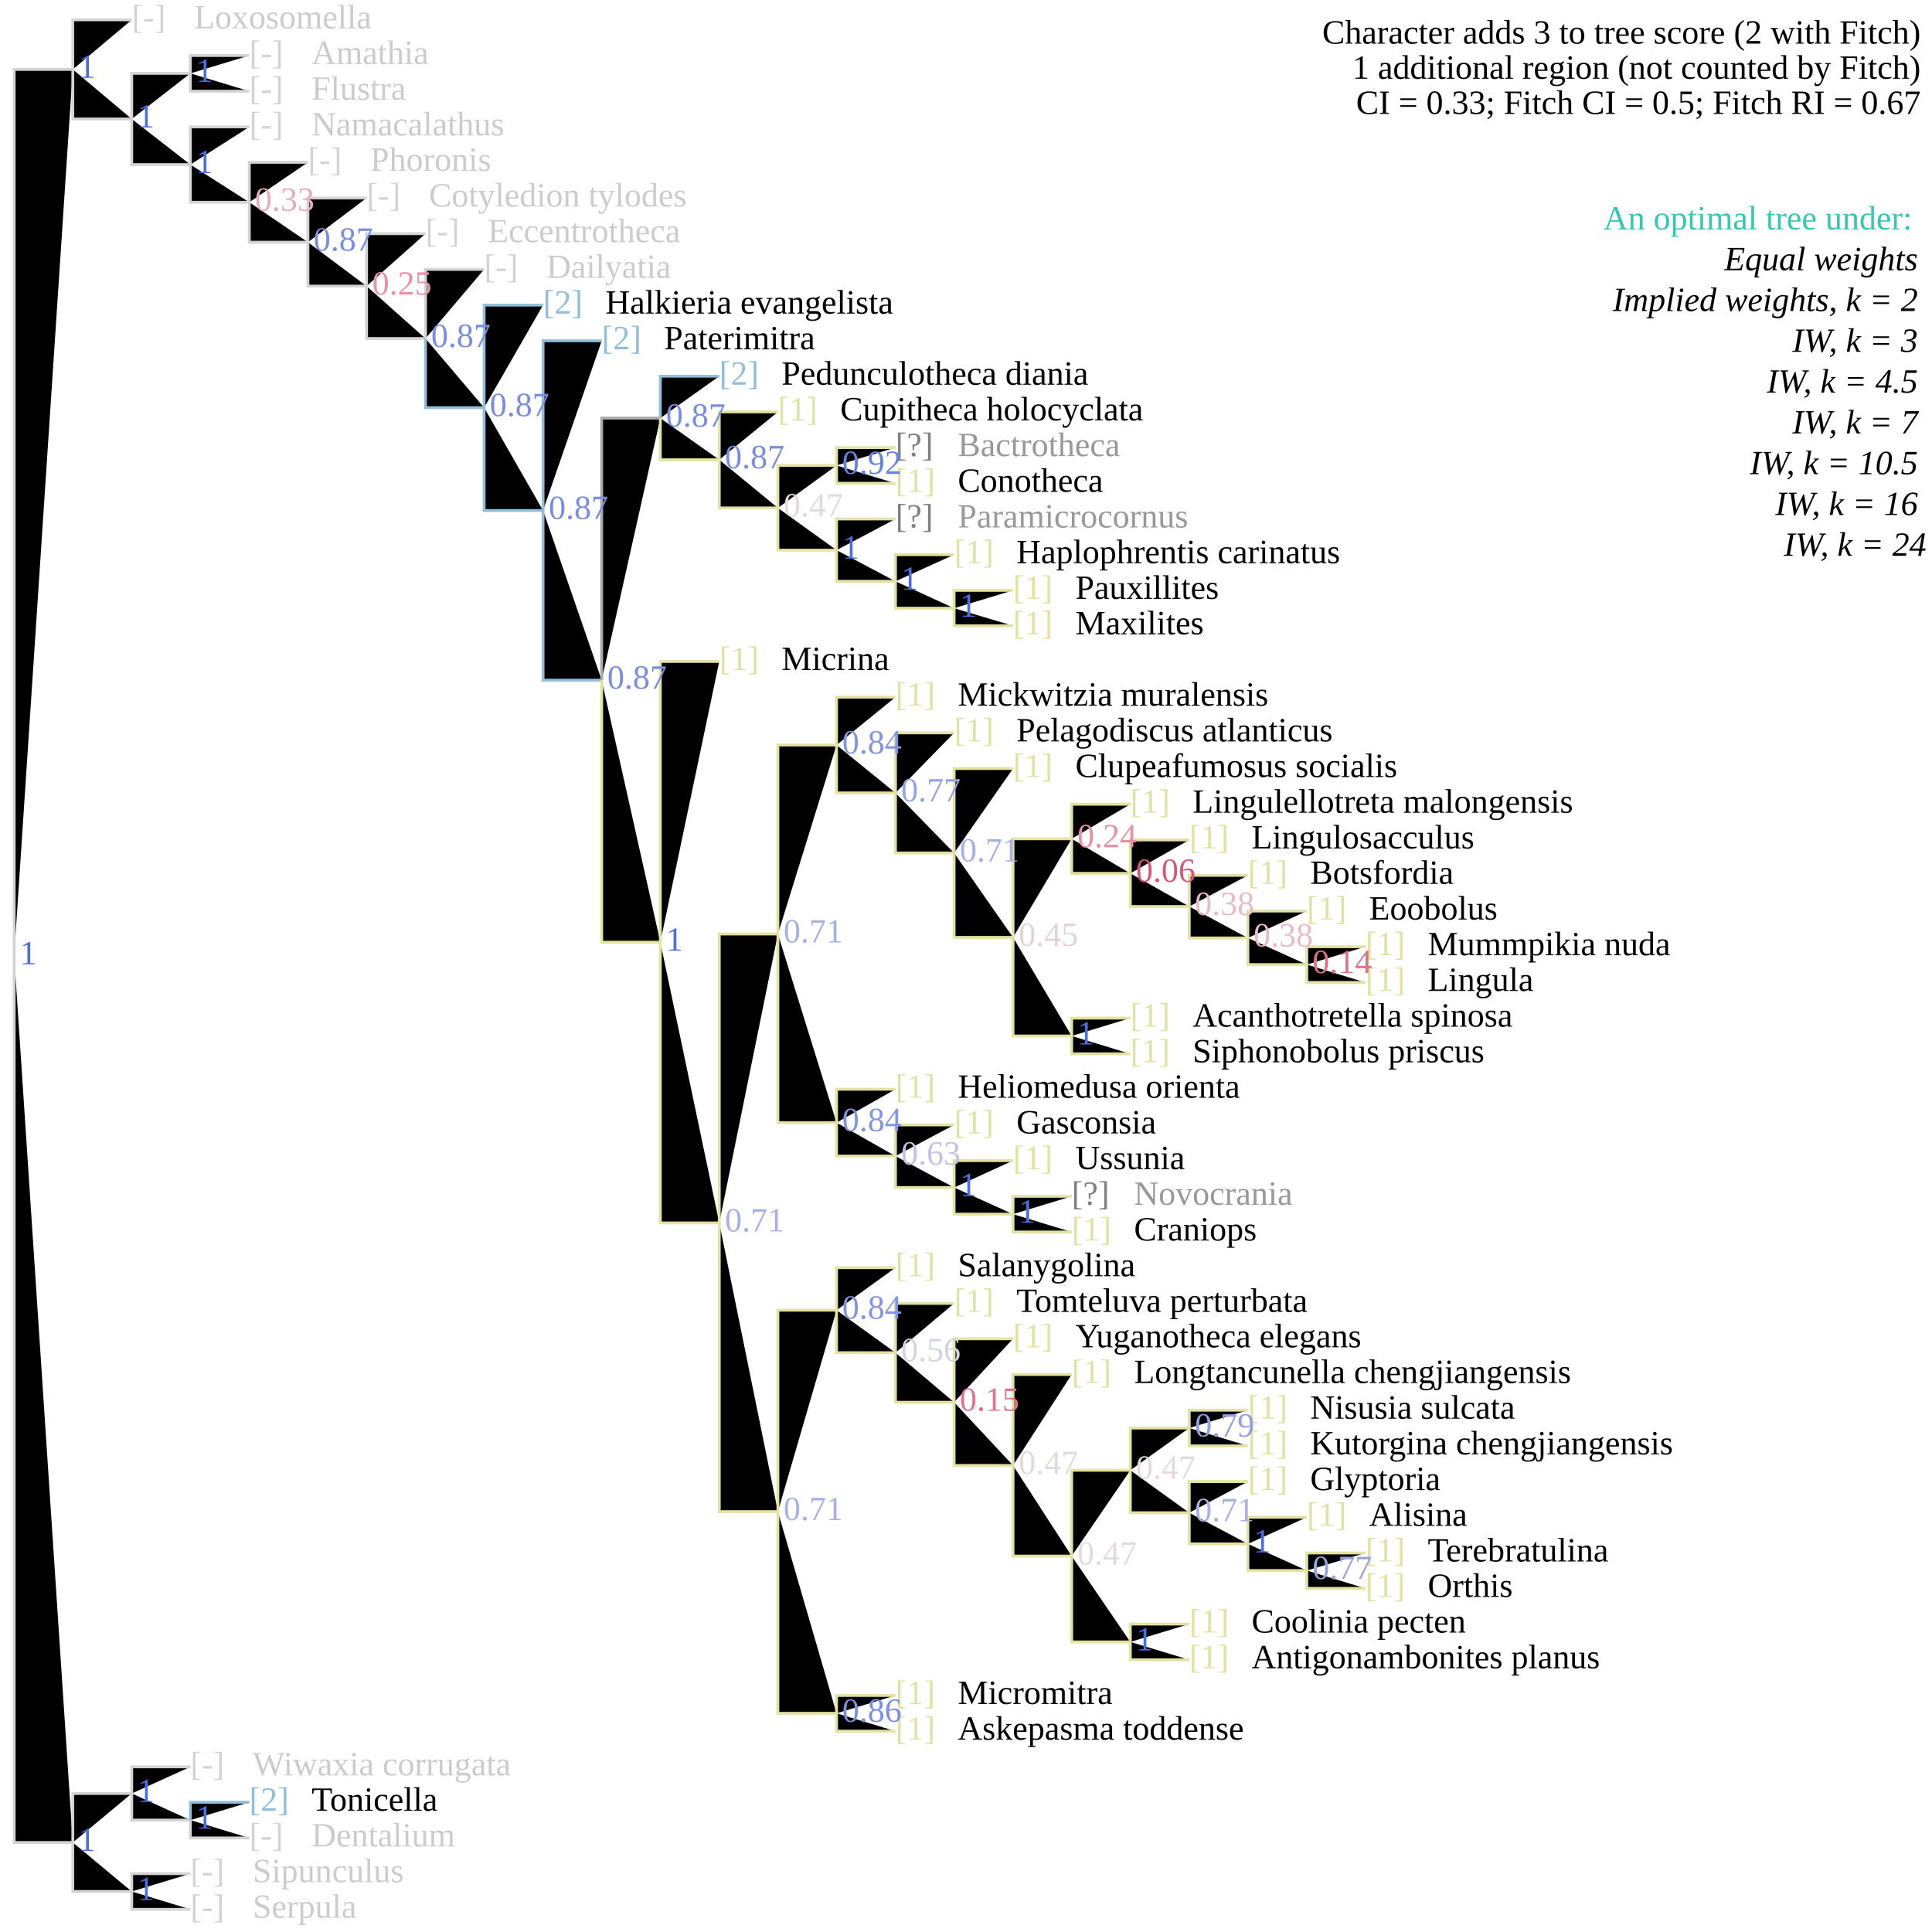
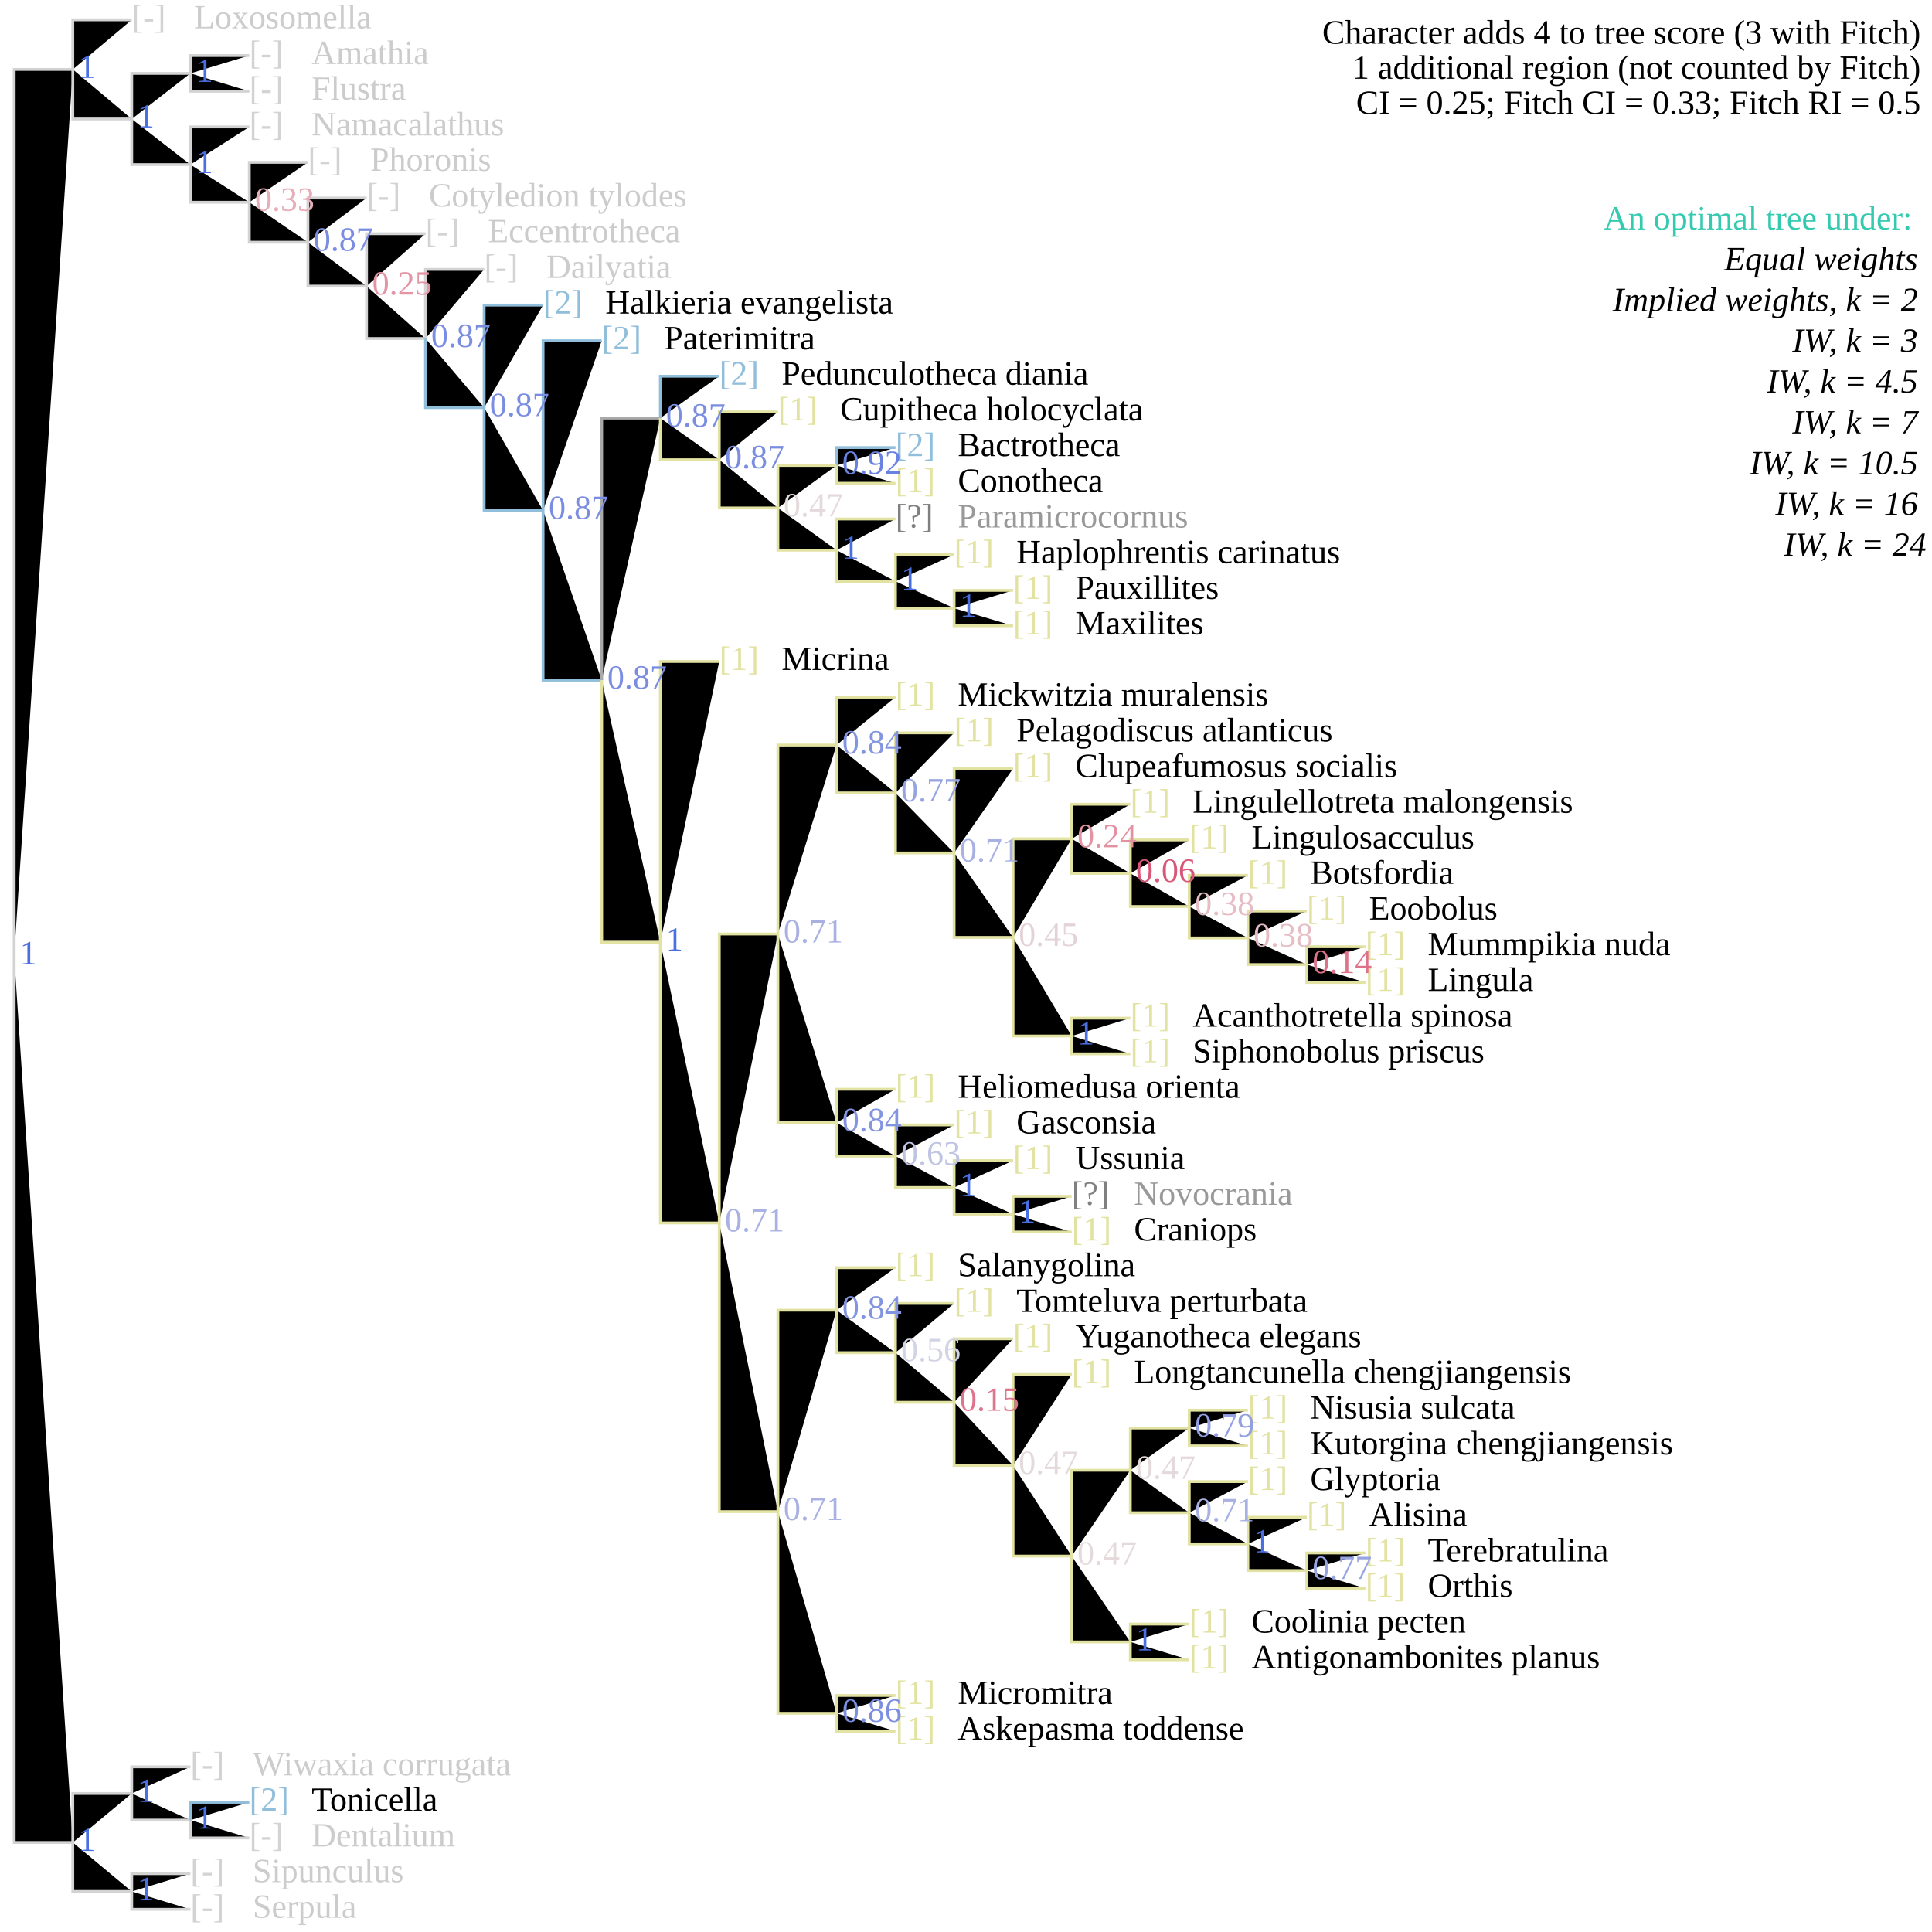
<svg xmlns="http://www.w3.org/2000/svg" version="1.1" width="682" height="682" class="tree" data-char="71">
-   <text x="678" y="15.4" text-anchor="end" class="stepsLabel">Character adds <tspan class="score">3</tspan> to tree score (<tspan class="score fitch">2</tspan> with Fitch)</text>
+   <text x="678" y="15.4" text-anchor="end" class="stepsLabel">Character adds <tspan class="score">4</tspan> to tree score (<tspan class="score fitch">3</tspan> with Fitch)</text>
  <text x="678" y="27.8" text-anchor="end" class="stepsLabel">
    <tspan class="score">1</tspan> additional region (not counted by Fitch)</text>
-   <text x="678" y="40.2" text-anchor="end" class="stepsLabel">CI = 0.33; Fitch CI = 0.5; Fitch RI = 0.67</text>
+   <text x="678" y="40.2" text-anchor="end" class="stepsLabel">CI = 0.25; Fitch CI = 0.33; Fitch RI = 0.5</text>
  <text x="678" y="65" text-anchor="end" class="stepsLabel">
    <tspan dy="16" fill="#34caaf">An optimal tree under:</tspan>
    <tspan x="680" style="font-style:italic" class="thisAn" dy="1.2em">Equal weights</tspan>
    <tspan x="680" style="font-style:italic" class="notThisAn" dy="1.2em">Implied weights, k = 2</tspan>
    <tspan x="680" style="font-style:italic" class="notThisAn" dy="1.2em">IW, k = 3</tspan>
    <tspan x="680" style="font-style:italic" class="notThisAn" dy="1.2em">IW, k = 4.5</tspan>
    <tspan x="680" style="font-style:italic" class="notThisAn" dy="1.2em">IW, k = 7</tspan>
    <tspan x="680" style="font-style:italic" class="notThisAn" dy="1.2em">IW, k = 10.5</tspan>
    <tspan x="680" style="font-style:italic" class="notThisAn" dy="1.2em">IW, k = 16</tspan>
    <tspan x="680" style="font-style:italic" class="notThisAn" dy="1.2em">IW, k = 24</tspan>
  </text>
  <text x="67.2" y="664.4" fill="lightgrey" class="flag">[-]</text>
  <text x="89.2" y="664.4" fill="#ccc" class="taxonLabel">Sipunculus</text>
  <text x="67.2" y="677" fill="lightgrey" class="flag">[-]</text>
  <text x="89.2" y="677" fill="#ccc" class="taxonLabel">Serpula</text>
  <text x="88" y="639.2" fill="#91bfdb" class="flag">[2]</text>
  <text x="110" y="639.2" fill="#000" class="taxonLabel">Tonicella</text>
  <text x="88" y="651.8" fill="lightgrey" class="flag">[-]</text>
  <text x="110" y="651.8" fill="#ccc" class="taxonLabel">Dentalium</text>
  <text x="67.2" y="626.7" fill="lightgrey" class="flag">[-]</text>
  <text x="89.2" y="626.7" fill="#ccc" class="taxonLabel">Wiwaxia corrugata</text>
  <text x="316.1" y="601.5" fill="#e2e2a2" class="flag">[1]</text>
  <text x="338.1" y="601.5" fill="#000" class="taxonLabel">Micromitra</text>
  <text x="316.1" y="614.1" fill="#e2e2a2" class="flag">[1]</text>
  <text x="338.1" y="614.1" fill="#000" class="taxonLabel">Askepasma toddense</text>
  <text x="419.8" y="576.3" fill="#e2e2a2" class="flag">[1]</text>
  <text x="441.8" y="576.3" fill="#000" class="taxonLabel">Coolinia pecten</text>
  <text x="419.8" y="588.9" fill="#e2e2a2" class="flag">[1]</text>
  <text x="441.8" y="588.9" fill="#000" class="taxonLabel">Antigonambonites planus</text>
  <text x="482" y="551.2" fill="#e2e2a2" class="flag">[1]</text>
  <text x="504" y="551.2" fill="#000" class="taxonLabel">Terebratulina</text>
  <text x="482" y="563.7" fill="#e2e2a2" class="flag">[1]</text>
  <text x="504" y="563.7" fill="#000" class="taxonLabel">Orthis</text>
  <text x="461.3" y="538.6" fill="#e2e2a2" class="flag">[1]</text>
  <text x="483.3" y="538.6" fill="#000" class="taxonLabel">Alisina</text>
  <text x="440.5" y="526" fill="#e2e2a2" class="flag">[1]</text>
  <text x="462.5" y="526" fill="#000" class="taxonLabel">Glyptoria</text>
  <text x="440.5" y="500.8" fill="#e2e2a2" class="flag">[1]</text>
  <text x="462.5" y="500.8" fill="#000" class="taxonLabel">Nisusia sulcata</text>
  <text x="440.5" y="513.4" fill="#e2e2a2" class="flag">[1]</text>
  <text x="462.5" y="513.4" fill="#000" class="taxonLabel">Kutorgina chengjiangensis</text>
  <text x="378.3" y="488.2" fill="#e2e2a2" class="flag">[1]</text>
  <text x="400.3" y="488.2" fill="#000" class="taxonLabel">Longtancunella chengjiangensis</text>
  <text x="357.6" y="475.6" fill="#e2e2a2" class="flag">[1]</text>
  <text x="379.6" y="475.6" fill="#000" class="taxonLabel">Yuganotheca elegans</text>
  <text x="336.8" y="463.1" fill="#e2e2a2" class="flag">[1]</text>
  <text x="358.8" y="463.1" fill="#000" class="taxonLabel">Tomteluva perturbata</text>
  <text x="316.1" y="450.5" fill="#e2e2a2" class="flag">[1]</text>
  <text x="338.1" y="450.5" fill="#000" class="taxonLabel">Salanygolina</text>
  <text x="378.3" y="425.3" fill="grey" class="flag">[?]</text>
  <text x="400.3" y="425.3" fill="#999" class="taxonLabel">Novocrania</text>
  <text x="378.3" y="437.9" fill="#e2e2a2" class="flag">[1]</text>
  <text x="400.3" y="437.9" fill="#000" class="taxonLabel">Craniops</text>
  <text x="357.6" y="412.7" fill="#e2e2a2" class="flag">[1]</text>
  <text x="379.6" y="412.7" fill="#000" class="taxonLabel">Ussunia</text>
  <text x="336.8" y="400.1" fill="#e2e2a2" class="flag">[1]</text>
  <text x="358.8" y="400.1" fill="#000" class="taxonLabel">Gasconsia</text>
  <text x="316.1" y="387.5" fill="#e2e2a2" class="flag">[1]</text>
  <text x="338.1" y="387.5" fill="#000" class="taxonLabel">Heliomedusa orienta</text>
  <text x="399" y="362.4" fill="#e2e2a2" class="flag">[1]</text>
  <text x="421" y="362.4" fill="#000" class="taxonLabel">Acanthotretella spinosa</text>
  <text x="399" y="375" fill="#e2e2a2" class="flag">[1]</text>
  <text x="421" y="375" fill="#000" class="taxonLabel">Siphonobolus priscus</text>
  <text x="482" y="337.2" fill="#e2e2a2" class="flag">[1]</text>
  <text x="504" y="337.2" fill="#000" class="taxonLabel">Mummpikia nuda</text>
  <text x="482" y="349.8" fill="#e2e2a2" class="flag">[1]</text>
  <text x="504" y="349.8" fill="#000" class="taxonLabel">Lingula</text>
  <text x="461.3" y="324.6" fill="#e2e2a2" class="flag">[1]</text>
  <text x="483.3" y="324.6" fill="#000" class="taxonLabel">Eoobolus</text>
  <text x="440.5" y="312" fill="#e2e2a2" class="flag">[1]</text>
  <text x="462.5" y="312" fill="#000" class="taxonLabel">Botsfordia</text>
  <text x="419.8" y="299.5" fill="#e2e2a2" class="flag">[1]</text>
  <text x="441.8" y="299.5" fill="#000" class="taxonLabel">Lingulosacculus</text>
  <text x="399" y="286.9" fill="#e2e2a2" class="flag">[1]</text>
  <text x="421" y="286.9" fill="#000" class="taxonLabel">Lingulellotreta malongensis</text>
  <text x="357.6" y="274.3" fill="#e2e2a2" class="flag">[1]</text>
  <text x="379.6" y="274.3" fill="#000" class="taxonLabel">Clupeafumosus socialis</text>
  <text x="336.8" y="261.7" fill="#e2e2a2" class="flag">[1]</text>
  <text x="358.8" y="261.7" fill="#000" class="taxonLabel">Pelagodiscus atlanticus</text>
  <text x="316.1" y="249.1" fill="#e2e2a2" class="flag">[1]</text>
  <text x="338.1" y="249.1" fill="#000" class="taxonLabel">Mickwitzia muralensis</text>
  <text x="253.9" y="236.5" fill="#e2e2a2" class="flag">[1]</text>
  <text x="275.9" y="236.5" fill="#000" class="taxonLabel">Micrina</text>
  <text x="357.6" y="211.4" fill="#e2e2a2" class="flag">[1]</text>
  <text x="379.6" y="211.4" fill="#000" class="taxonLabel">Pauxillites</text>
  <text x="357.6" y="223.9" fill="#e2e2a2" class="flag">[1]</text>
  <text x="379.6" y="223.9" fill="#000" class="taxonLabel">Maxilites</text>
  <text x="336.8" y="198.8" fill="#e2e2a2" class="flag">[1]</text>
  <text x="358.8" y="198.8" fill="#000" class="taxonLabel">Haplophrentis carinatus</text>
  <text x="316.1" y="186.2" fill="grey" class="flag">[?]</text>
  <text x="338.1" y="186.2" fill="#999" class="taxonLabel">Paramicrocornus</text>
-   <text x="316.1" y="161" fill="grey" class="flag">[?]</text>
-   <text x="338.1" y="161" fill="#999" class="taxonLabel">Bactrotheca</text>
+   <text x="316.1" y="161" fill="#91bfdb" class="flag">[2]</text>
+   <text x="338.1" y="161" fill="#000" class="taxonLabel">Bactrotheca</text>
  <text x="316.1" y="173.6" fill="#e2e2a2" class="flag">[1]</text>
  <text x="338.1" y="173.6" fill="#000" class="taxonLabel">Conotheca</text>
  <text x="274.6" y="148.4" fill="#e2e2a2" class="flag">[1]</text>
  <text x="296.6" y="148.4" fill="#000" class="taxonLabel">Cupitheca holocyclata</text>
  <text x="253.9" y="135.8" fill="#91bfdb" class="flag">[2]</text>
  <text x="275.9" y="135.8" fill="#000" class="taxonLabel">Pedunculotheca diania</text>
  <text x="212.4" y="123.3" fill="#91bfdb" class="flag">[2]</text>
  <text x="234.4" y="123.3" fill="#000" class="taxonLabel">Paterimitra</text>
  <text x="191.7" y="110.7" fill="#91bfdb" class="flag">[2]</text>
  <text x="213.7" y="110.7" fill="#000" class="taxonLabel">Halkieria evangelista</text>
  <text x="170.9" y="98.1" fill="lightgrey" class="flag">[-]</text>
  <text x="192.9" y="98.1" fill="#ccc" class="taxonLabel">Dailyatia</text>
  <text x="150.2" y="85.5" fill="lightgrey" class="flag">[-]</text>
  <text x="172.2" y="85.5" fill="#ccc" class="taxonLabel">Eccentrotheca</text>
  <text x="129.4" y="72.9" fill="lightgrey" class="flag">[-]</text>
  <text x="151.4" y="72.9" fill="#ccc" class="taxonLabel">Cotyledion tylodes</text>
  <text x="108.7" y="60.3" fill="lightgrey" class="flag">[-]</text>
  <text x="130.7" y="60.3" fill="#ccc" class="taxonLabel">Phoronis</text>
  <text x="88" y="47.8" fill="lightgrey" class="flag">[-]</text>
  <text x="110" y="47.8" fill="#ccc" class="taxonLabel">Namacalathus</text>
  <text x="88" y="22.6" fill="lightgrey" class="flag">[-]</text>
  <text x="110" y="22.6" fill="#ccc" class="taxonLabel">Amathia</text>
  <text x="88" y="35.2" fill="lightgrey" class="flag">[-]</text>
  <text x="110" y="35.2" fill="#ccc" class="taxonLabel">Flustra</text>
  <text x="46.5" y="10" fill="lightgrey" class="flag">[-]</text>
  <text x="68.5" y="10" fill="#ccc" class="taxonLabel">Loxosomella</text>
  <path d="M5,337.4V24.5H25.7M25.7,24.5V7H46.5M25.7,24.5V42H46.5M46.5,42V25.9H67.2M67.2,25.9V19.6H88M67.2,25.9V32.2H88M46.5,42V58.1H67.2M67.2,58.1V44.8H88M67.2,58.1V71.4H88M88,71.4V57.3H108.7M88,71.4V85.5H108.7M108.7,85.5V69.9H129.4M108.7,85.5V101H129.4M129.4,101V82.5H150.2M129.4,101V119.5H150.2M150.2,119.5V95.1H170.9M5,337.4V650.4H25.7M25.7,650.4V633.1H46.5M46.5,633.1V623.7H67.2M46.5,633.1V642.5H67.2M67.2,642.5V648.8H88M25.7,650.4V667.7H46.5M46.5,667.7V661.4H67.2M46.5,667.7V674H67.2" stroke="lightgrey" class="inapplicable" />
-   <path d="M150.2,119.5V143.9H170.9M170.9,143.9V107.7H191.7M170.9,143.9V180.2H191.7M191.7,180.2V120.3H212.4M191.7,180.2V240.1H212.4M233.1,147.6V132.8H253.9M67.2,642.5V636.2H88" stroke="#91bfdb" />
+   <path d="M150.2,119.5V143.9H170.9M170.9,143.9V107.7H191.7M170.9,143.9V180.2H191.7M191.7,180.2V120.3H212.4M191.7,180.2V240.1H212.4M233.1,147.6V132.8H253.9M295.3,164.3V158H316.1M67.2,642.5V636.2H88" stroke="#91bfdb" />
  <path d="M212.4,240.1V147.6H233.1" stroke="darkgrey" />
-   <path d="M233.1,147.6V162.3H253.9M253.9,162.3V145.4H274.6M253.9,162.3V179.3H274.6M274.6,179.3V164.3H295.3M295.3,164.3V158H316.1M295.3,164.3V170.6H316.1M274.6,179.3V194.2H295.3M295.3,194.2V183.2H316.1M295.3,194.2V205.2H316.1M316.1,205.2V195.8H336.8M316.1,205.2V214.7H336.8M336.8,214.7V208.4H357.6M336.8,214.7V220.9H357.6M212.4,240.1V332.6H233.1M233.1,332.6V233.5H253.9M233.1,332.6V431.7H253.9M253.9,431.7V329.7H274.6M274.6,329.7V263H295.3M295.3,263V246.1H316.1M295.3,263V279.9H316.1M316.1,279.9V258.7H336.8M316.1,279.9V301.1H336.8M336.8,301.1V271.3H357.6M336.8,301.1V330.9H357.6M357.6,330.9V296.1H378.3M378.3,296.1V283.9H399M378.3,296.1V308.3H399M399,308.3V296.5H419.8M399,308.3V320H419.8M419.8,320V309H440.5M419.8,320V331.1H440.5M440.5,331.1V321.6H461.3M440.5,331.1V340.5H461.3M461.3,340.5V334.2H482M461.3,340.5V346.8H482M357.6,330.9V365.7H378.3M378.3,365.7V359.4H399M378.3,365.7V372H399M274.6,329.7V396.3H295.3M295.3,396.3V384.5H316.1M295.3,396.3V408.1H316.1M316.1,408.1V397.1H336.8M316.1,408.1V419.2H336.8M336.8,419.2V409.7H357.6M336.8,419.2V428.6H357.6M357.6,428.6V422.3H378.3M357.6,428.6V434.9H378.3M253.9,431.7V533.6H274.6M274.6,533.6V462.5H295.3M295.3,462.5V447.5H316.1M295.3,462.5V477.5H316.1M316.1,477.5V460.1H336.8M316.1,477.5V495H336.8M336.8,495V472.6H357.6M336.8,495V517.3H357.6M357.6,517.3V485.2H378.3M357.6,517.3V549.3H378.3M378.3,549.3V519H399M399,519V504.1H419.8M419.8,504.1V497.8H440.5M419.8,504.1V510.4H440.5M399,519V534H419.8M419.8,534V523H440.5M419.8,534V545H440.5M440.5,545V535.6H461.3M440.5,545V554.4H461.3M461.3,554.4V548.2H482M461.3,554.4V560.7H482M378.3,549.3V579.6H399M399,579.6V573.3H419.8M399,579.6V585.9H419.8M274.6,533.6V604.8H295.3M295.3,604.8V598.5H316.1M295.3,604.8V611.1H316.1" stroke="#e2e2a2" />
+   <path d="M233.1,147.6V162.3H253.9M253.9,162.3V145.4H274.6M253.9,162.3V179.3H274.6M274.6,179.3V164.3H295.3M295.3,164.3V170.6H316.1M274.6,179.3V194.2H295.3M295.3,194.2V183.2H316.1M295.3,194.2V205.2H316.1M316.1,205.2V195.8H336.8M316.1,205.2V214.7H336.8M336.8,214.7V208.4H357.6M336.8,214.7V220.9H357.6M212.4,240.1V332.6H233.1M233.1,332.6V233.5H253.9M233.1,332.6V431.7H253.9M253.9,431.7V329.7H274.6M274.6,329.7V263H295.3M295.3,263V246.1H316.1M295.3,263V279.9H316.1M316.1,279.9V258.7H336.8M316.1,279.9V301.1H336.8M336.8,301.1V271.3H357.6M336.8,301.1V330.9H357.6M357.6,330.9V296.1H378.3M378.3,296.1V283.9H399M378.3,296.1V308.3H399M399,308.3V296.5H419.8M399,308.3V320H419.8M419.8,320V309H440.5M419.8,320V331.1H440.5M440.5,331.1V321.6H461.3M440.5,331.1V340.5H461.3M461.3,340.5V334.2H482M461.3,340.5V346.8H482M357.6,330.9V365.7H378.3M378.3,365.7V359.4H399M378.3,365.7V372H399M274.6,329.7V396.3H295.3M295.3,396.3V384.5H316.1M295.3,396.3V408.1H316.1M316.1,408.1V397.1H336.8M316.1,408.1V419.2H336.8M336.8,419.2V409.7H357.6M336.8,419.2V428.6H357.6M357.6,428.6V422.3H378.3M357.6,428.6V434.9H378.3M253.9,431.7V533.6H274.6M274.6,533.6V462.5H295.3M295.3,462.5V447.5H316.1M295.3,462.5V477.5H316.1M316.1,477.5V460.1H336.8M316.1,477.5V495H336.8M336.8,495V472.6H357.6M336.8,495V517.3H357.6M357.6,517.3V485.2H378.3M357.6,517.3V549.3H378.3M378.3,549.3V519H399M399,519V504.1H419.8M419.8,504.1V497.8H440.5M419.8,504.1V510.4H440.5M399,519V534H419.8M419.8,534V523H440.5M419.8,534V545H440.5M440.5,545V535.6H461.3M440.5,545V554.4H461.3M461.3,554.4V548.2H482M461.3,554.4V560.7H482M378.3,549.3V579.6H399M399,579.6V573.3H419.8M399,579.6V585.9H419.8M274.6,533.6V604.8H295.3M295.3,604.8V598.5H316.1M295.3,604.8V611.1H316.1" stroke="#e2e2a2" />
  <text x="7" y="340.4" class="node" fill="#4A6FE3">1</text>
  <text x="27.7" y="27.5" class="node" fill="#4A6FE3">1</text>
  <text x="48.5" y="45" class="node" fill="#4A6FE3">1</text>
  <text x="69.2" y="28.9" class="node" fill="#4A6FE3">1</text>
  <text x="69.2" y="61.1" class="node" fill="#4A6FE3">1</text>
  <text x="90" y="74.4" class="node" fill="#E6AEB8">0.33</text>
  <text x="110.7" y="88.5" class="node" fill="#7A8DE1">0.87</text>
  <text x="131.4" y="104" class="node" fill="#E495A5">0.25</text>
  <text x="152.2" y="122.5" class="node" fill="#7A8DE1">0.87</text>
  <text x="172.9" y="146.9" class="node" fill="#7A8DE1">0.87</text>
  <text x="193.7" y="183.2" class="node" fill="#7A8DE1">0.87</text>
  <text x="214.4" y="243.1" class="node" fill="#7A8DE1">0.87</text>
  <text x="235.1" y="150.6" class="node" fill="#7A8DE1">0.87</text>
  <text x="255.9" y="165.3" class="node" fill="#7A8DE1">0.87</text>
  <text x="276.6" y="182.3" class="node" fill="#E4D9DB">0.47</text>
  <text x="297.3" y="167.3" class="node" fill="#6982E1">0.92</text>
  <text x="297.3" y="197.2" class="node" fill="#4A6FE3">1</text>
  <text x="318.1" y="208.2" class="node" fill="#4A6FE3">1</text>
  <text x="338.8" y="217.7" class="node" fill="#4A6FE3">1</text>
  <text x="235.1" y="335.6" class="node" fill="#4A6FE3">1</text>
  <text x="255.9" y="434.7" class="node" fill="#A8B1E2">0.71</text>
  <text x="276.6" y="332.7" class="node" fill="#A8B1E2">0.71</text>
  <text x="297.3" y="266" class="node" fill="#8394E1">0.84</text>
  <text x="318.1" y="282.9" class="node" fill="#97A4E2">0.77</text>
  <text x="338.8" y="304.1" class="node" fill="#A8B1E2">0.71</text>
  <text x="359.6" y="333.9" class="node" fill="#E4D3D6">0.45</text>
  <text x="380.3" y="299.1" class="node" fill="#E392A2">0.24</text>
  <text x="401" y="311.3" class="node" fill="#D85778">0.06</text>
  <text x="421.8" y="323" class="node" fill="#E6BDC5">0.38</text>
  <text x="442.5" y="334.1" class="node" fill="#E6BDC5">0.38</text>
  <text x="463.3" y="343.5" class="node" fill="#DE728B">0.14</text>
  <text x="380.3" y="368.7" class="node" fill="#4A6FE3">1</text>
  <text x="297.3" y="399.3" class="node" fill="#8394E1">0.84</text>
  <text x="318.1" y="411.1" class="node" fill="#BFC4E3">0.63</text>
  <text x="338.8" y="422.2" class="node" fill="#4A6FE3">1</text>
  <text x="359.6" y="431.6" class="node" fill="#4A6FE3">1</text>
  <text x="276.6" y="536.6" class="node" fill="#A8B1E2">0.71</text>
  <text x="297.3" y="465.5" class="node" fill="#8394E1">0.84</text>
  <text x="318.1" y="480.5" class="node" fill="#D2D4E3">0.56</text>
  <text x="338.8" y="498" class="node" fill="#DF758D">0.15</text>
  <text x="359.6" y="520.3" class="node" fill="#E4D9DB">0.47</text>
  <text x="380.3" y="552.3" class="node" fill="#E4D9DB">0.47</text>
  <text x="401" y="522" class="node" fill="#E4D9DB">0.47</text>
  <text x="421.8" y="507.1" class="node" fill="#929FE1">0.79</text>
  <text x="421.8" y="537" class="node" fill="#A8B1E2">0.71</text>
  <text x="442.5" y="548" class="node" fill="#4A6FE3">1</text>
  <text x="463.3" y="557.4" class="node" fill="#97A4E2">0.77</text>
  <text x="401" y="582.6" class="node" fill="#4A6FE3">1</text>
  <text x="297.3" y="607.8" class="node" fill="#7D8FE1">0.86</text>
  <text x="27.7" y="653.4" class="node" fill="#4A6FE3">1</text>
  <text x="48.5" y="636.1" class="node" fill="#4A6FE3">1</text>
  <text x="69.2" y="645.5" class="node" fill="#4A6FE3">1</text>
  <text x="48.5" y="670.7" class="node" fill="#4A6FE3">1</text>
</svg>
